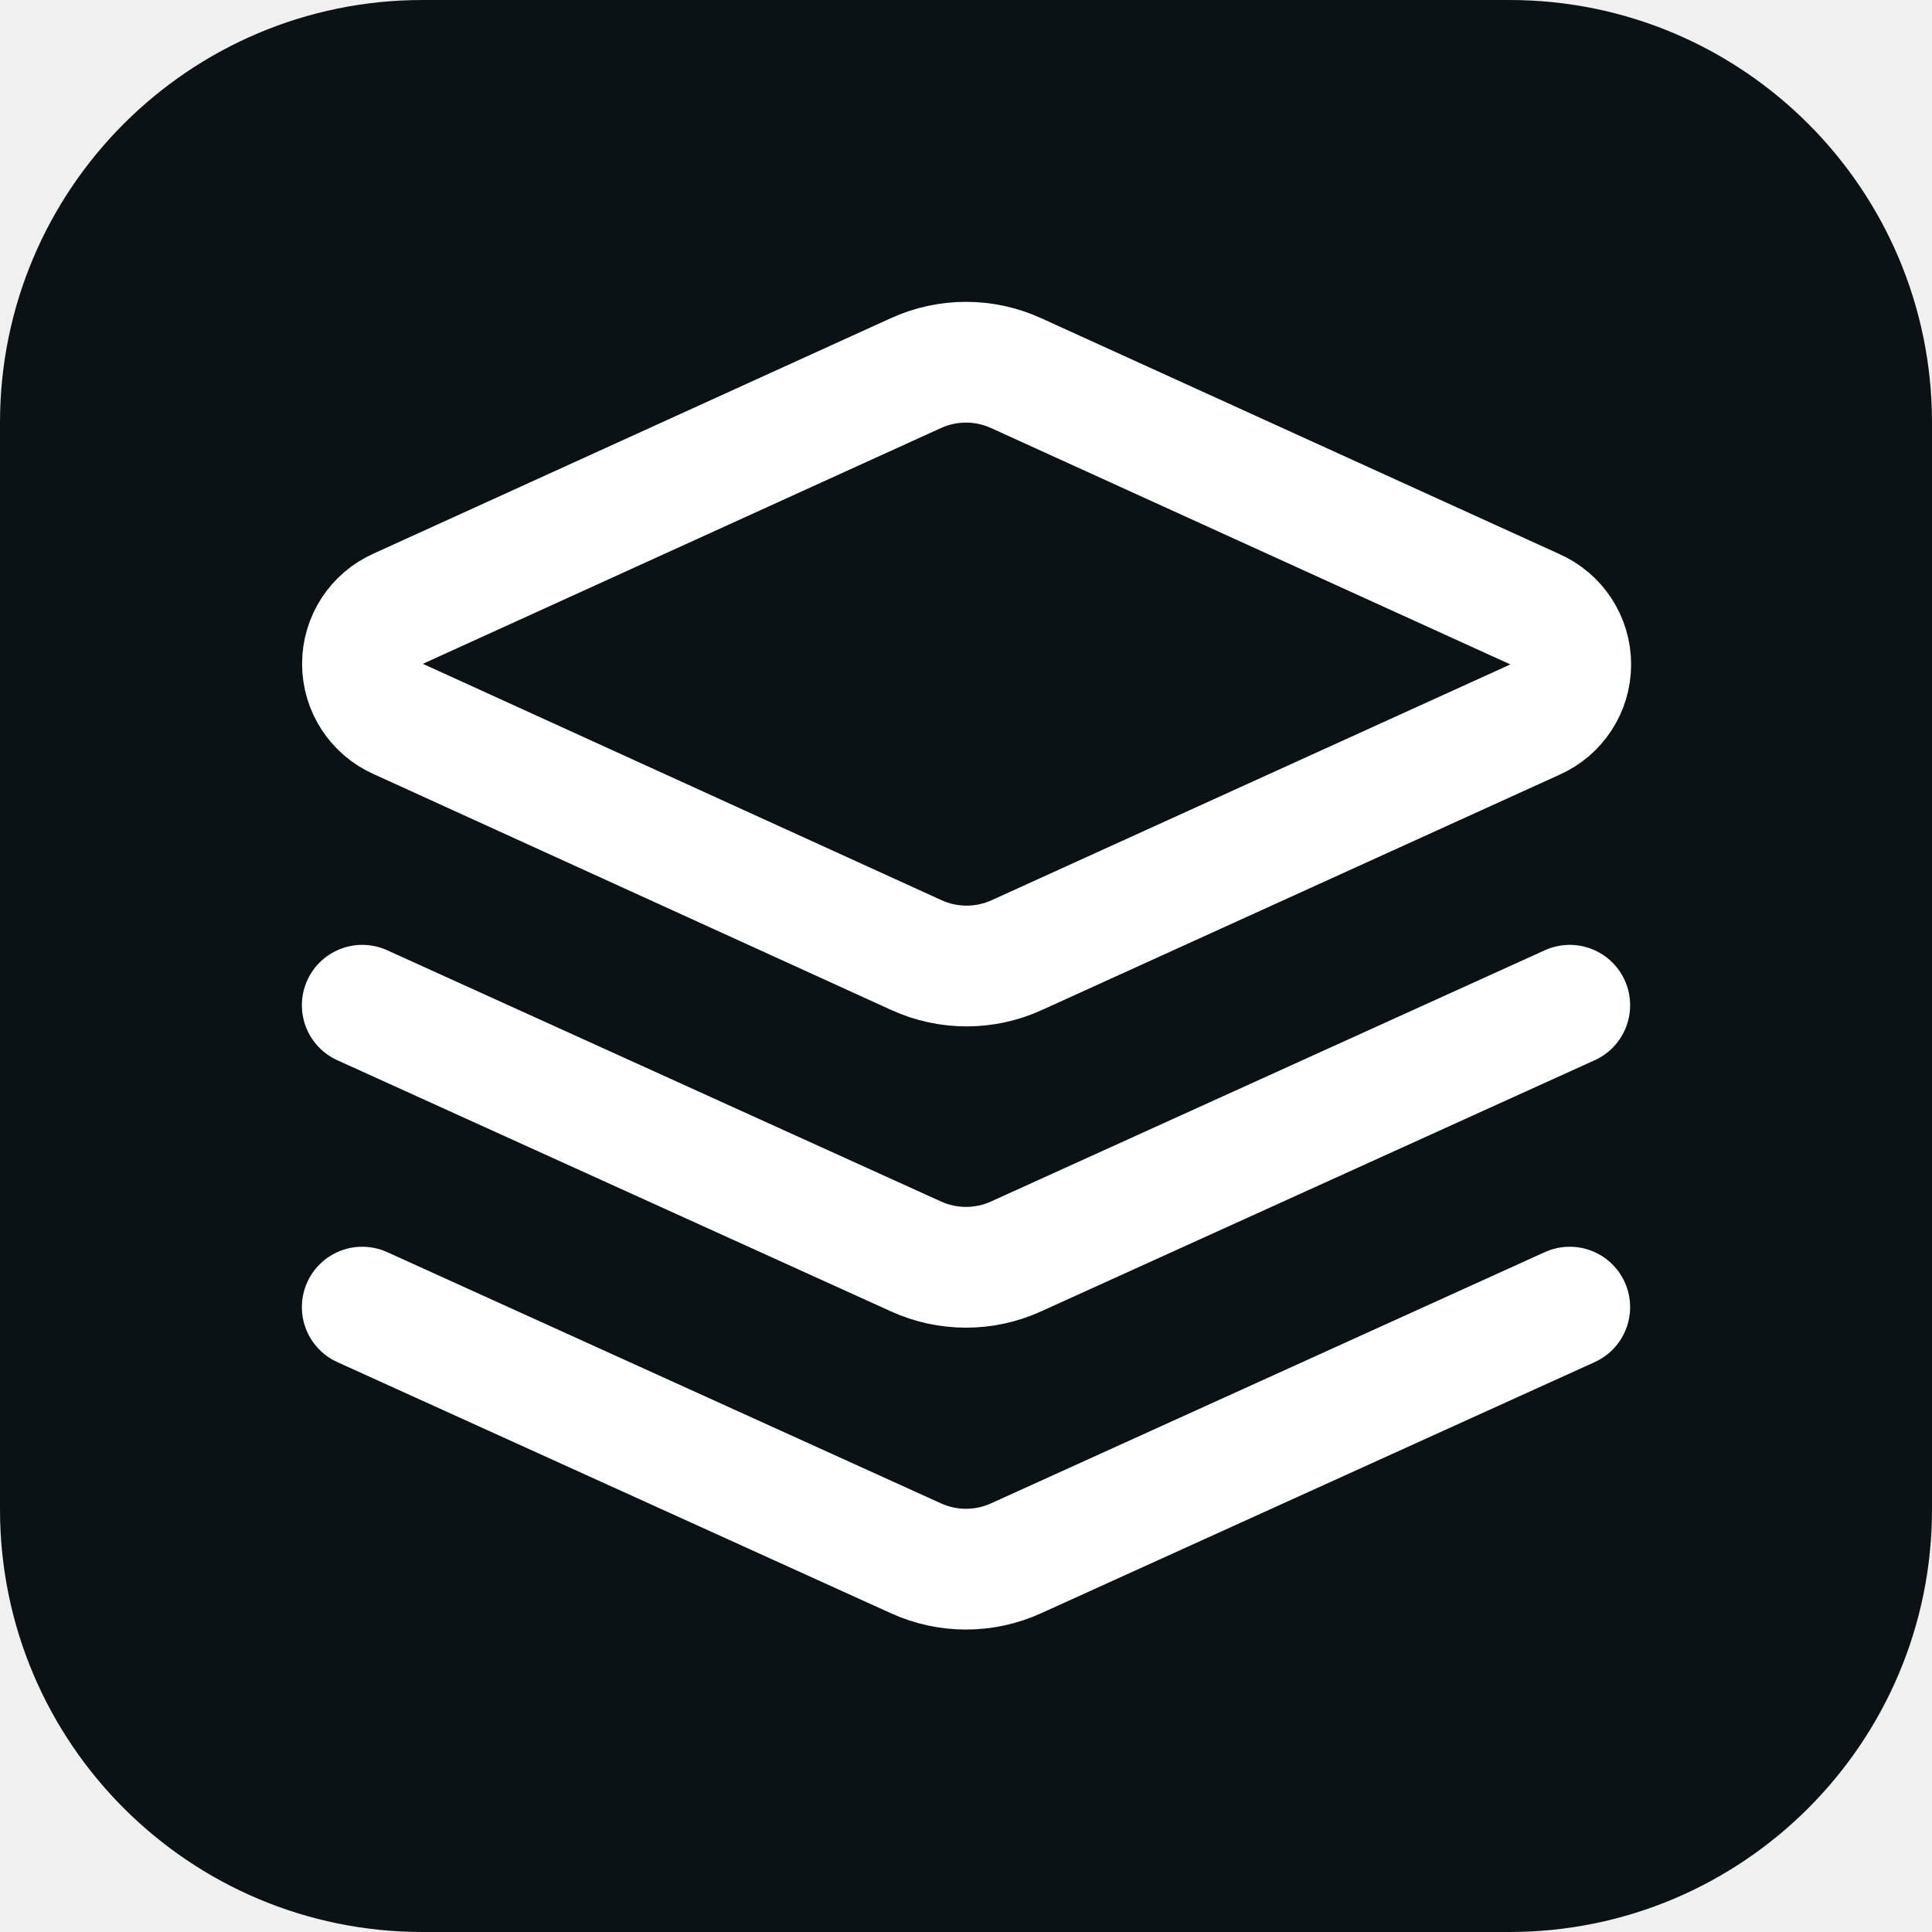
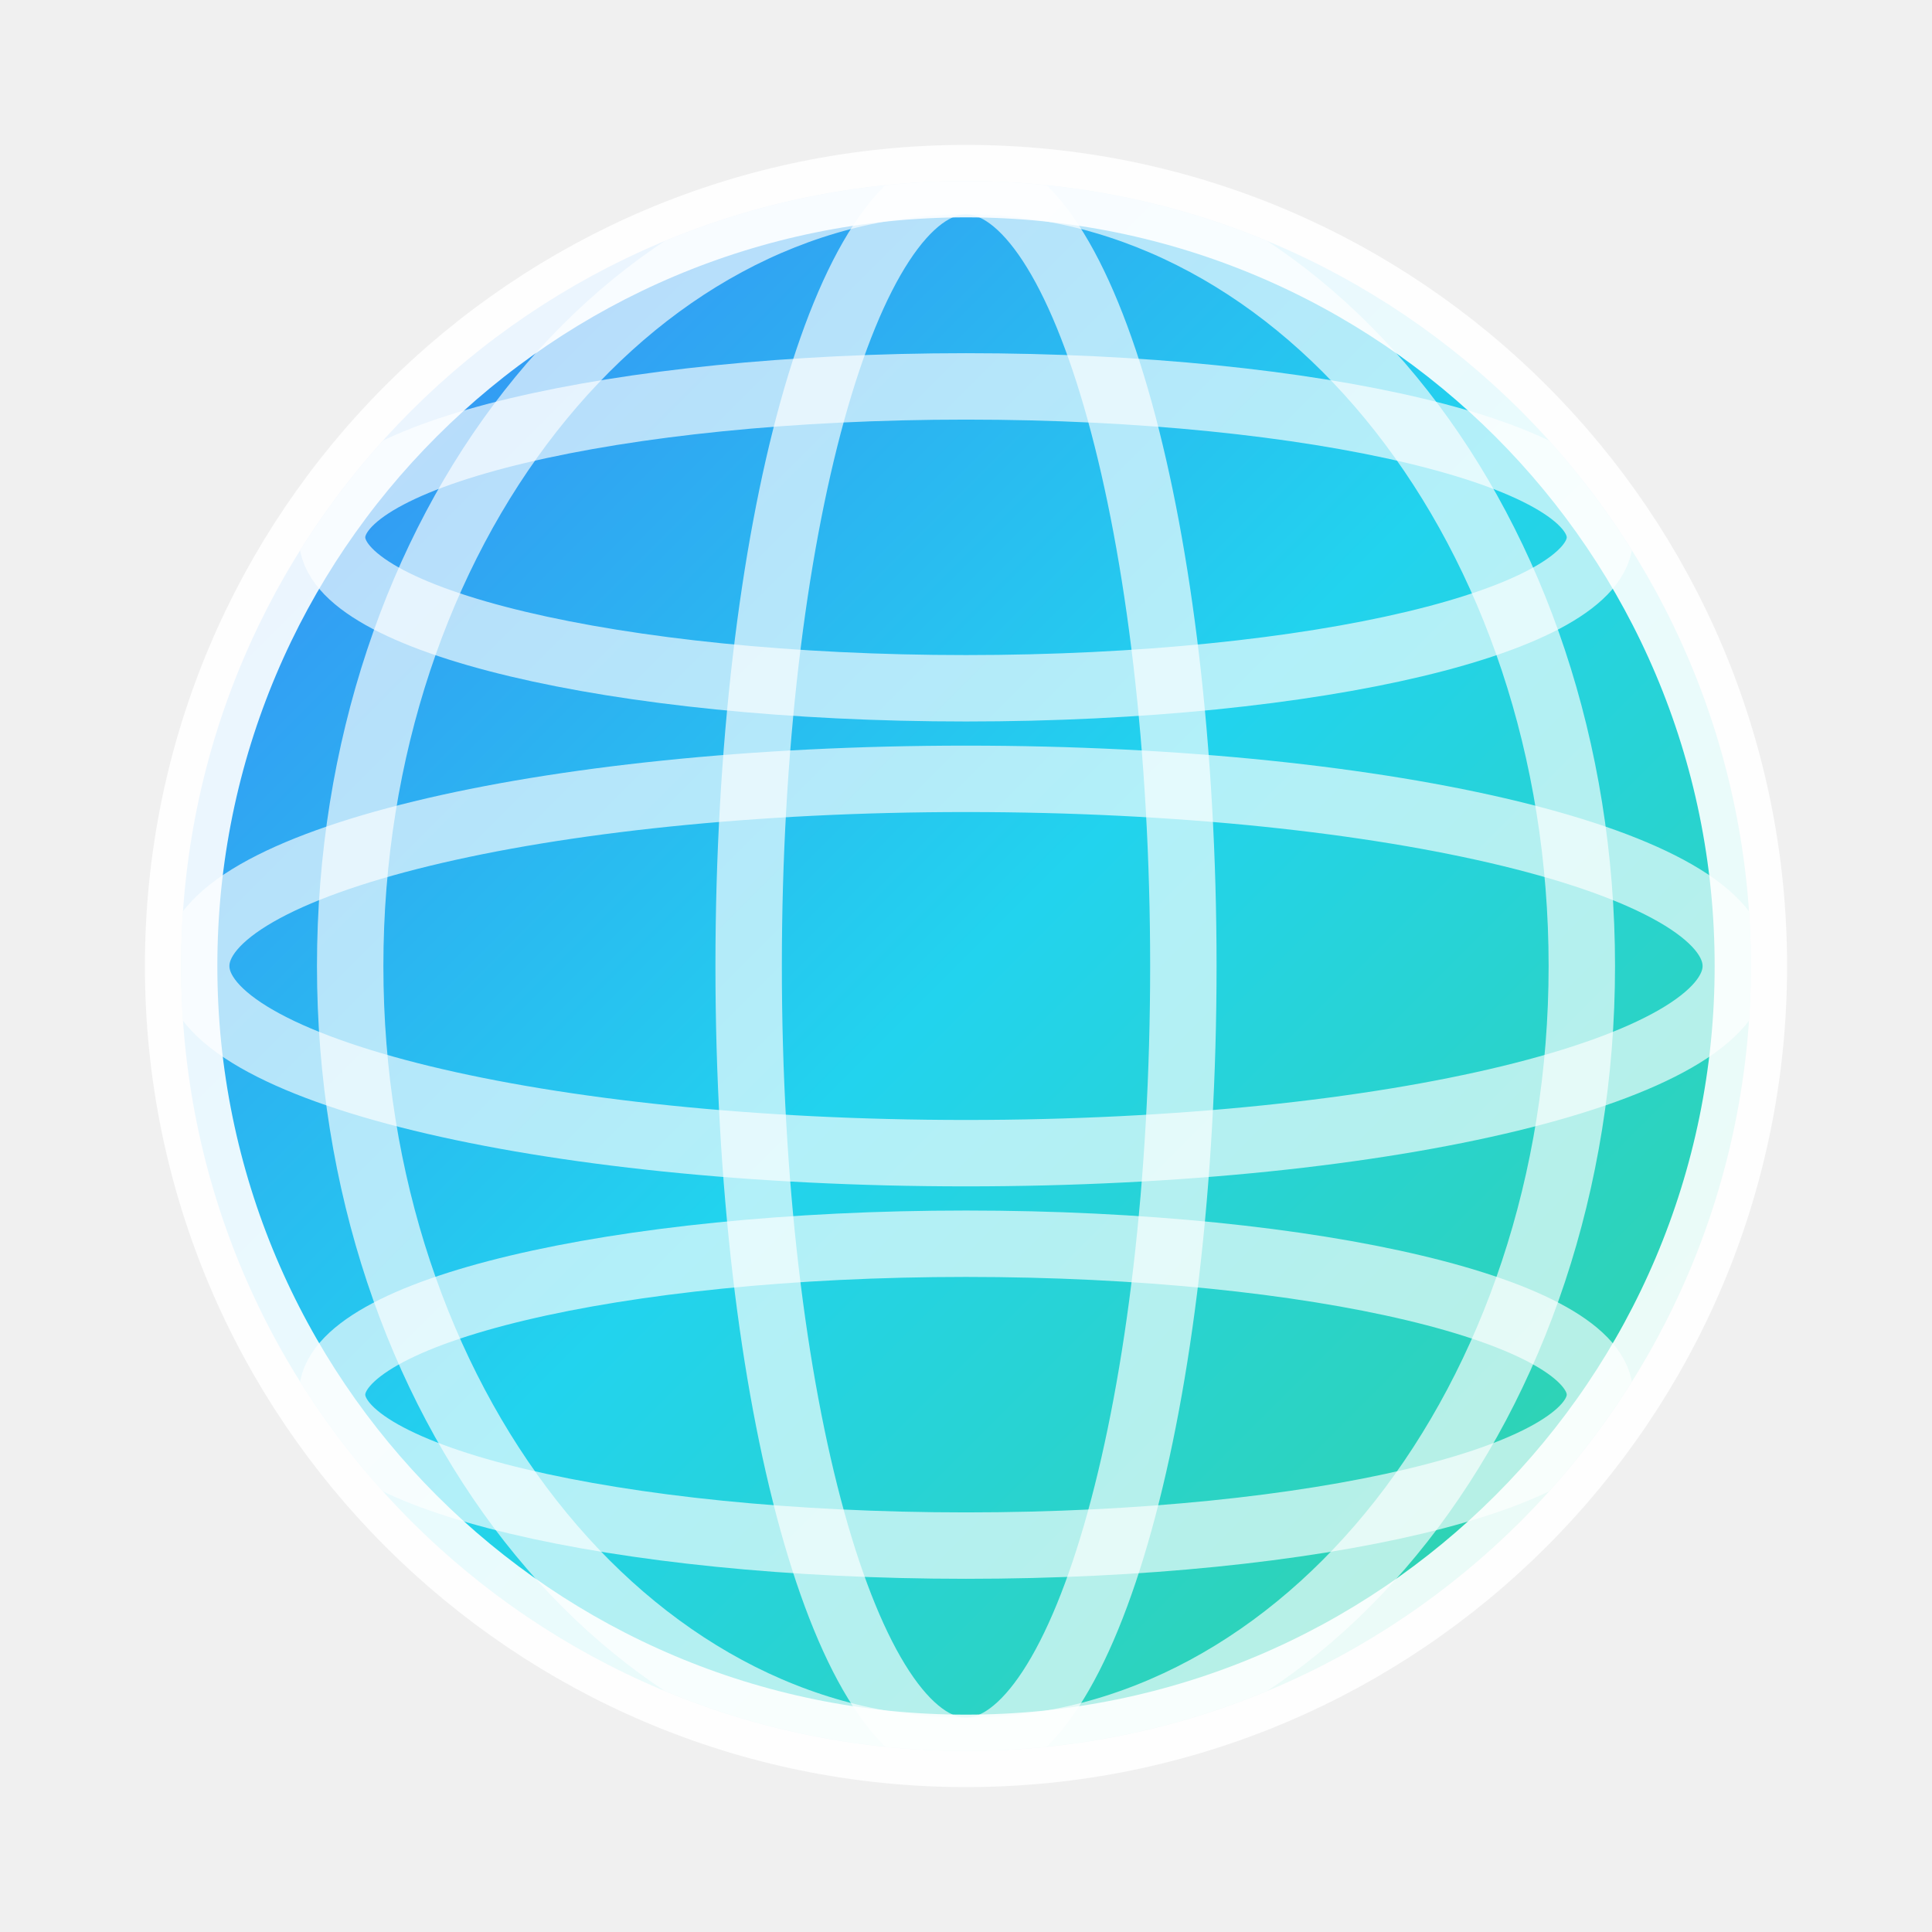
<svg xmlns="http://www.w3.org/2000/svg" viewBox="0 0 64 64">
-   <rect width="64" height="64" rx="14" fill="#0B1215" />
-   <g transform="translate(8 8) scale(2)" fill="none" stroke="#ffffff" stroke-width="2" stroke-linecap="round" stroke-linejoin="round">
-     <path d="M12.83 2.18a2 2 0 0 0-1.66 0L2.6 6.08a1 1 0 0 0 0 1.83l8.58 3.91a2 2 0 0 0 1.66 0l8.58-3.9a1 1 0 0 0 0-1.83Z" />
-     <path d="m22 17.65-9.17 4.16a2 2 0 0 1-1.66 0L2 17.65" />
-     <path d="m22 12.65-9.17 4.16a2 2 0 0 1-1.66 0L2 12.65" />
+   <defs>
+     <linearGradient id="g" x1="0" y1="0" x2="1" y2="1">
+       <stop offset="0" stop-color="#3b82f6" />
+       <stop offset=".5" stop-color="#22d3ee" />
+       <stop offset="1" stop-color="#34d399" />
+     </linearGradient>
+     <clipPath id="c">
+       <circle cx="32" cy="32" r="26" />
+     </clipPath>
+   </defs>
+   <circle cx="32" cy="32" r="26" fill="url(#g)" />
+   <g clip-path="url(#c)" fill="none" stroke="rgba(255,255,255,.65)" stroke-width="2.2">
+     <ellipse cx="32" cy="32" rx="25.5" ry="6.2" />
+     <ellipse cx="32" cy="17.8" rx="21" ry="5" />
+     <ellipse cx="32" cy="46.2" rx="21" ry="5" />
+     <ellipse cx="32" cy="32" rx="20.4" ry="26" />
+     <ellipse cx="32" cy="32" rx="7.2" ry="26" />
  </g>
+   <circle cx="32" cy="32" r="26" fill="none" stroke="rgba(255,255,255,.9)" stroke-width="2.4" />
</svg>
